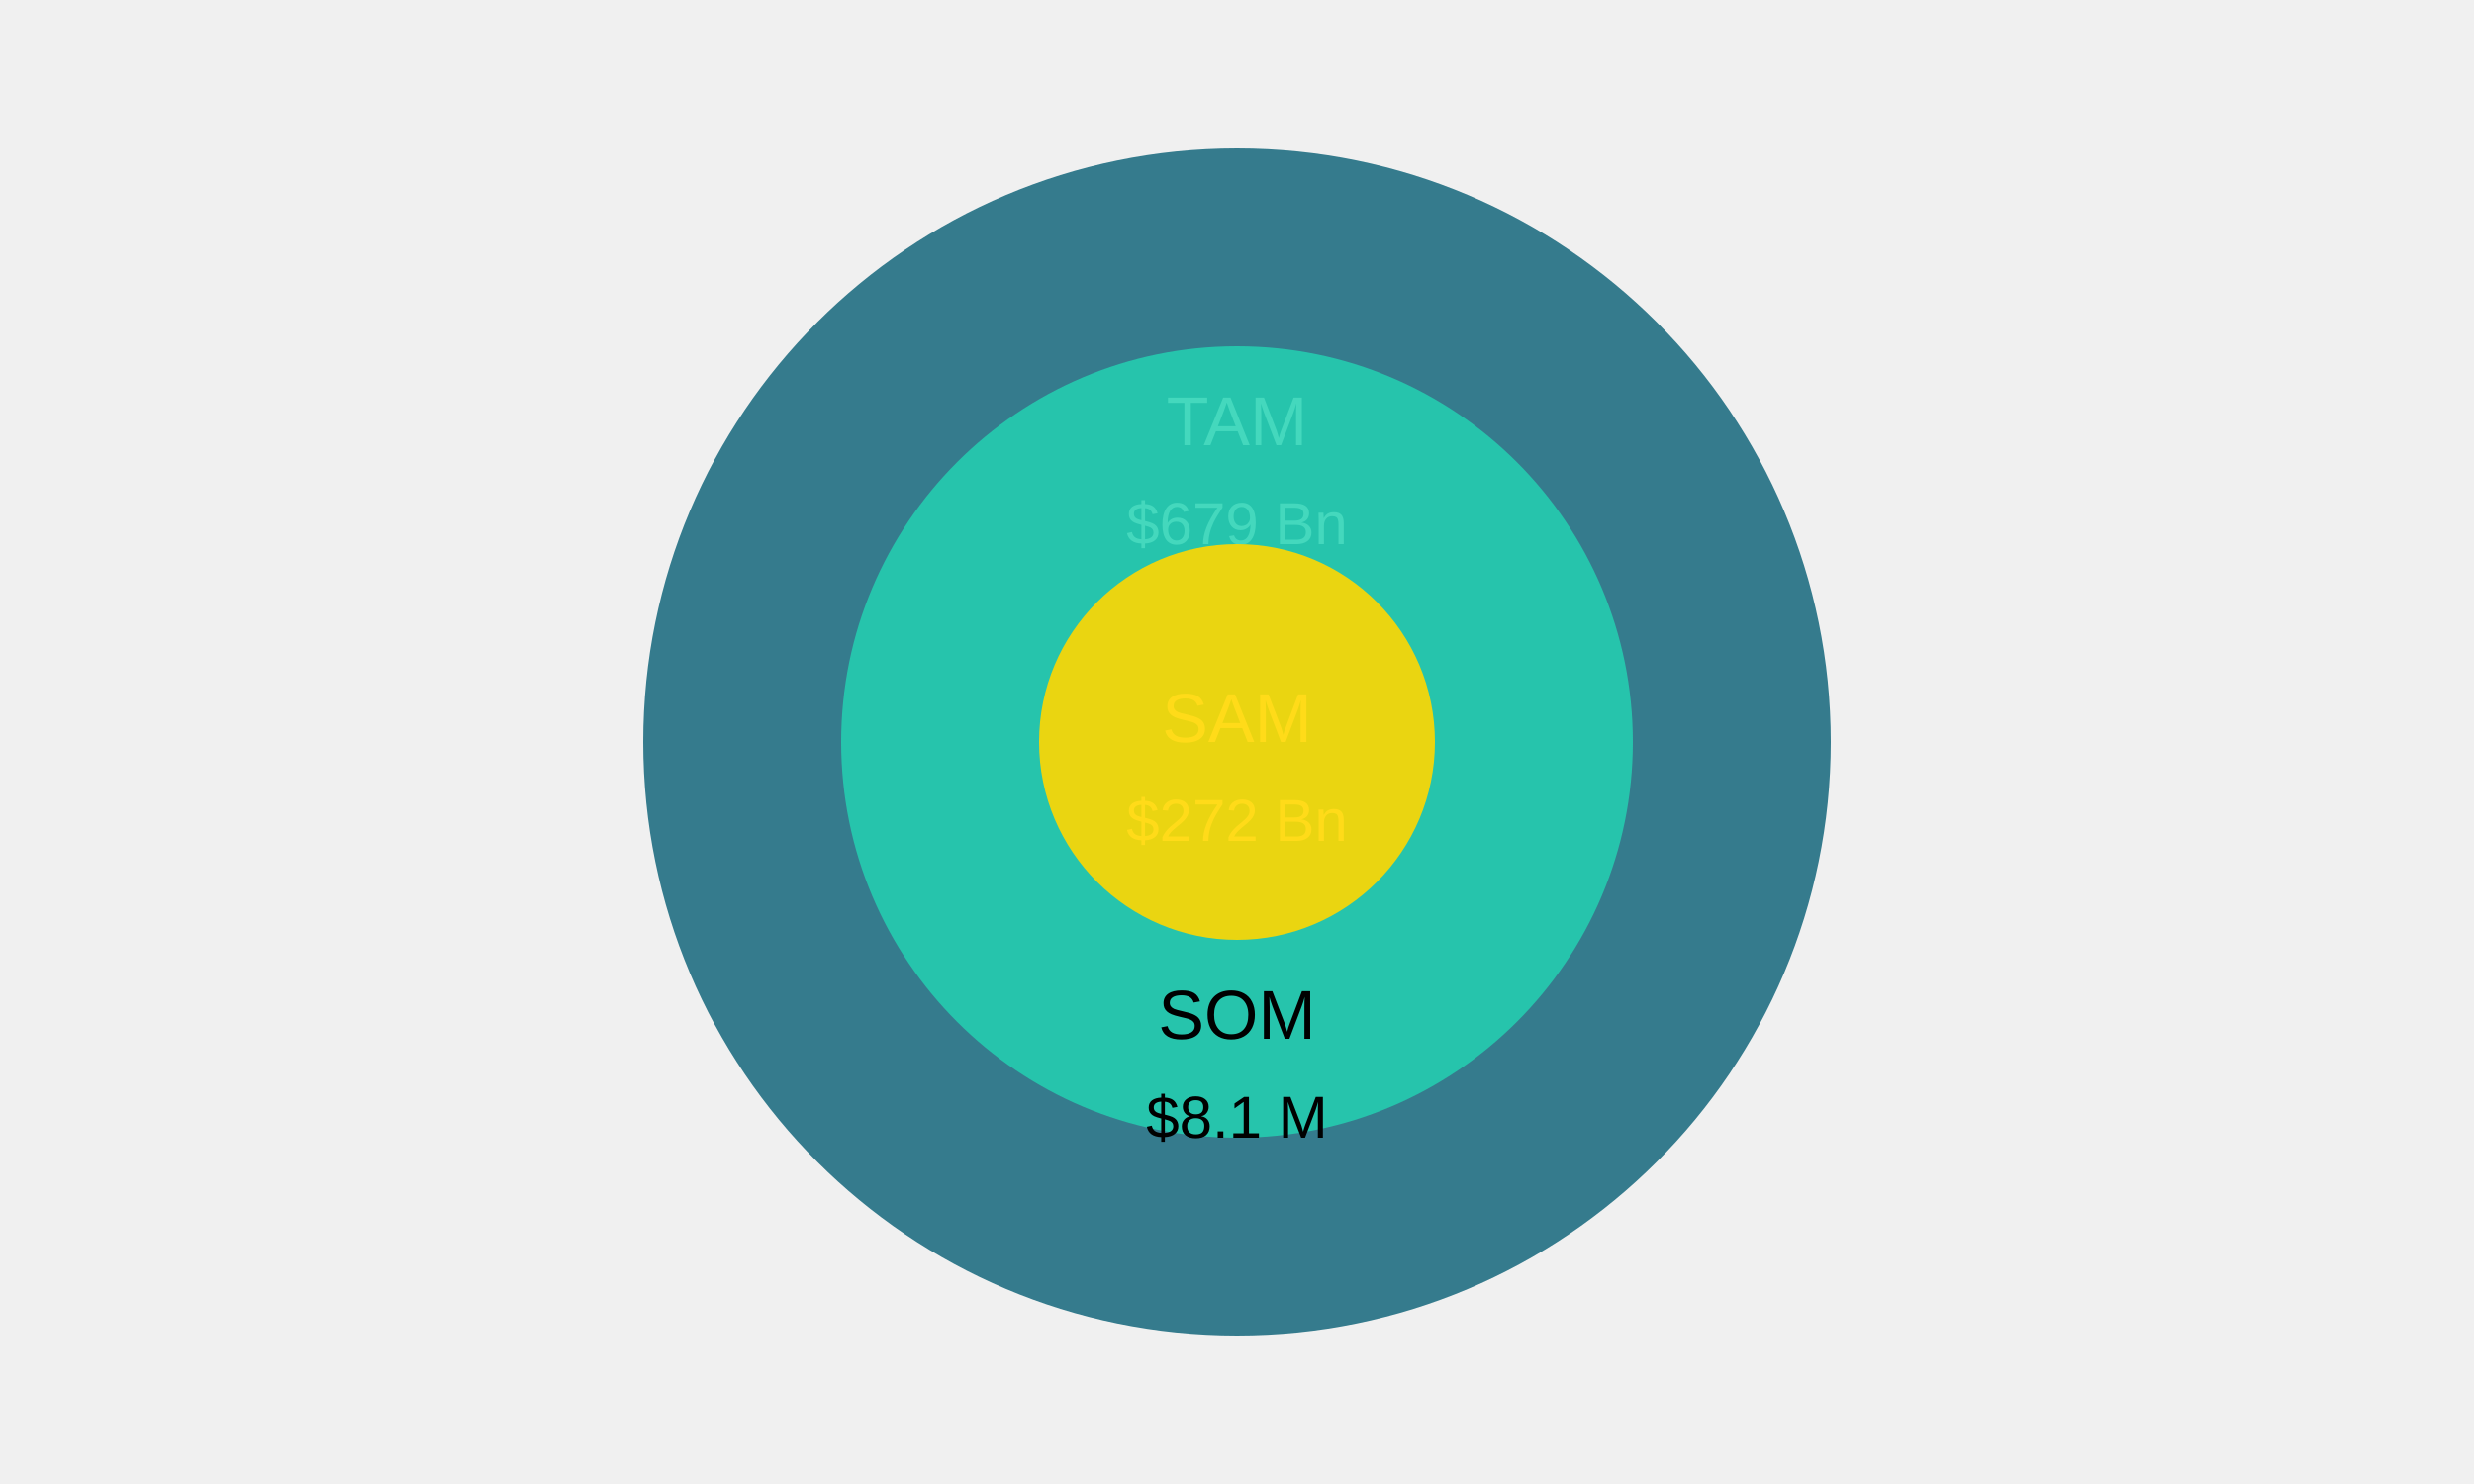
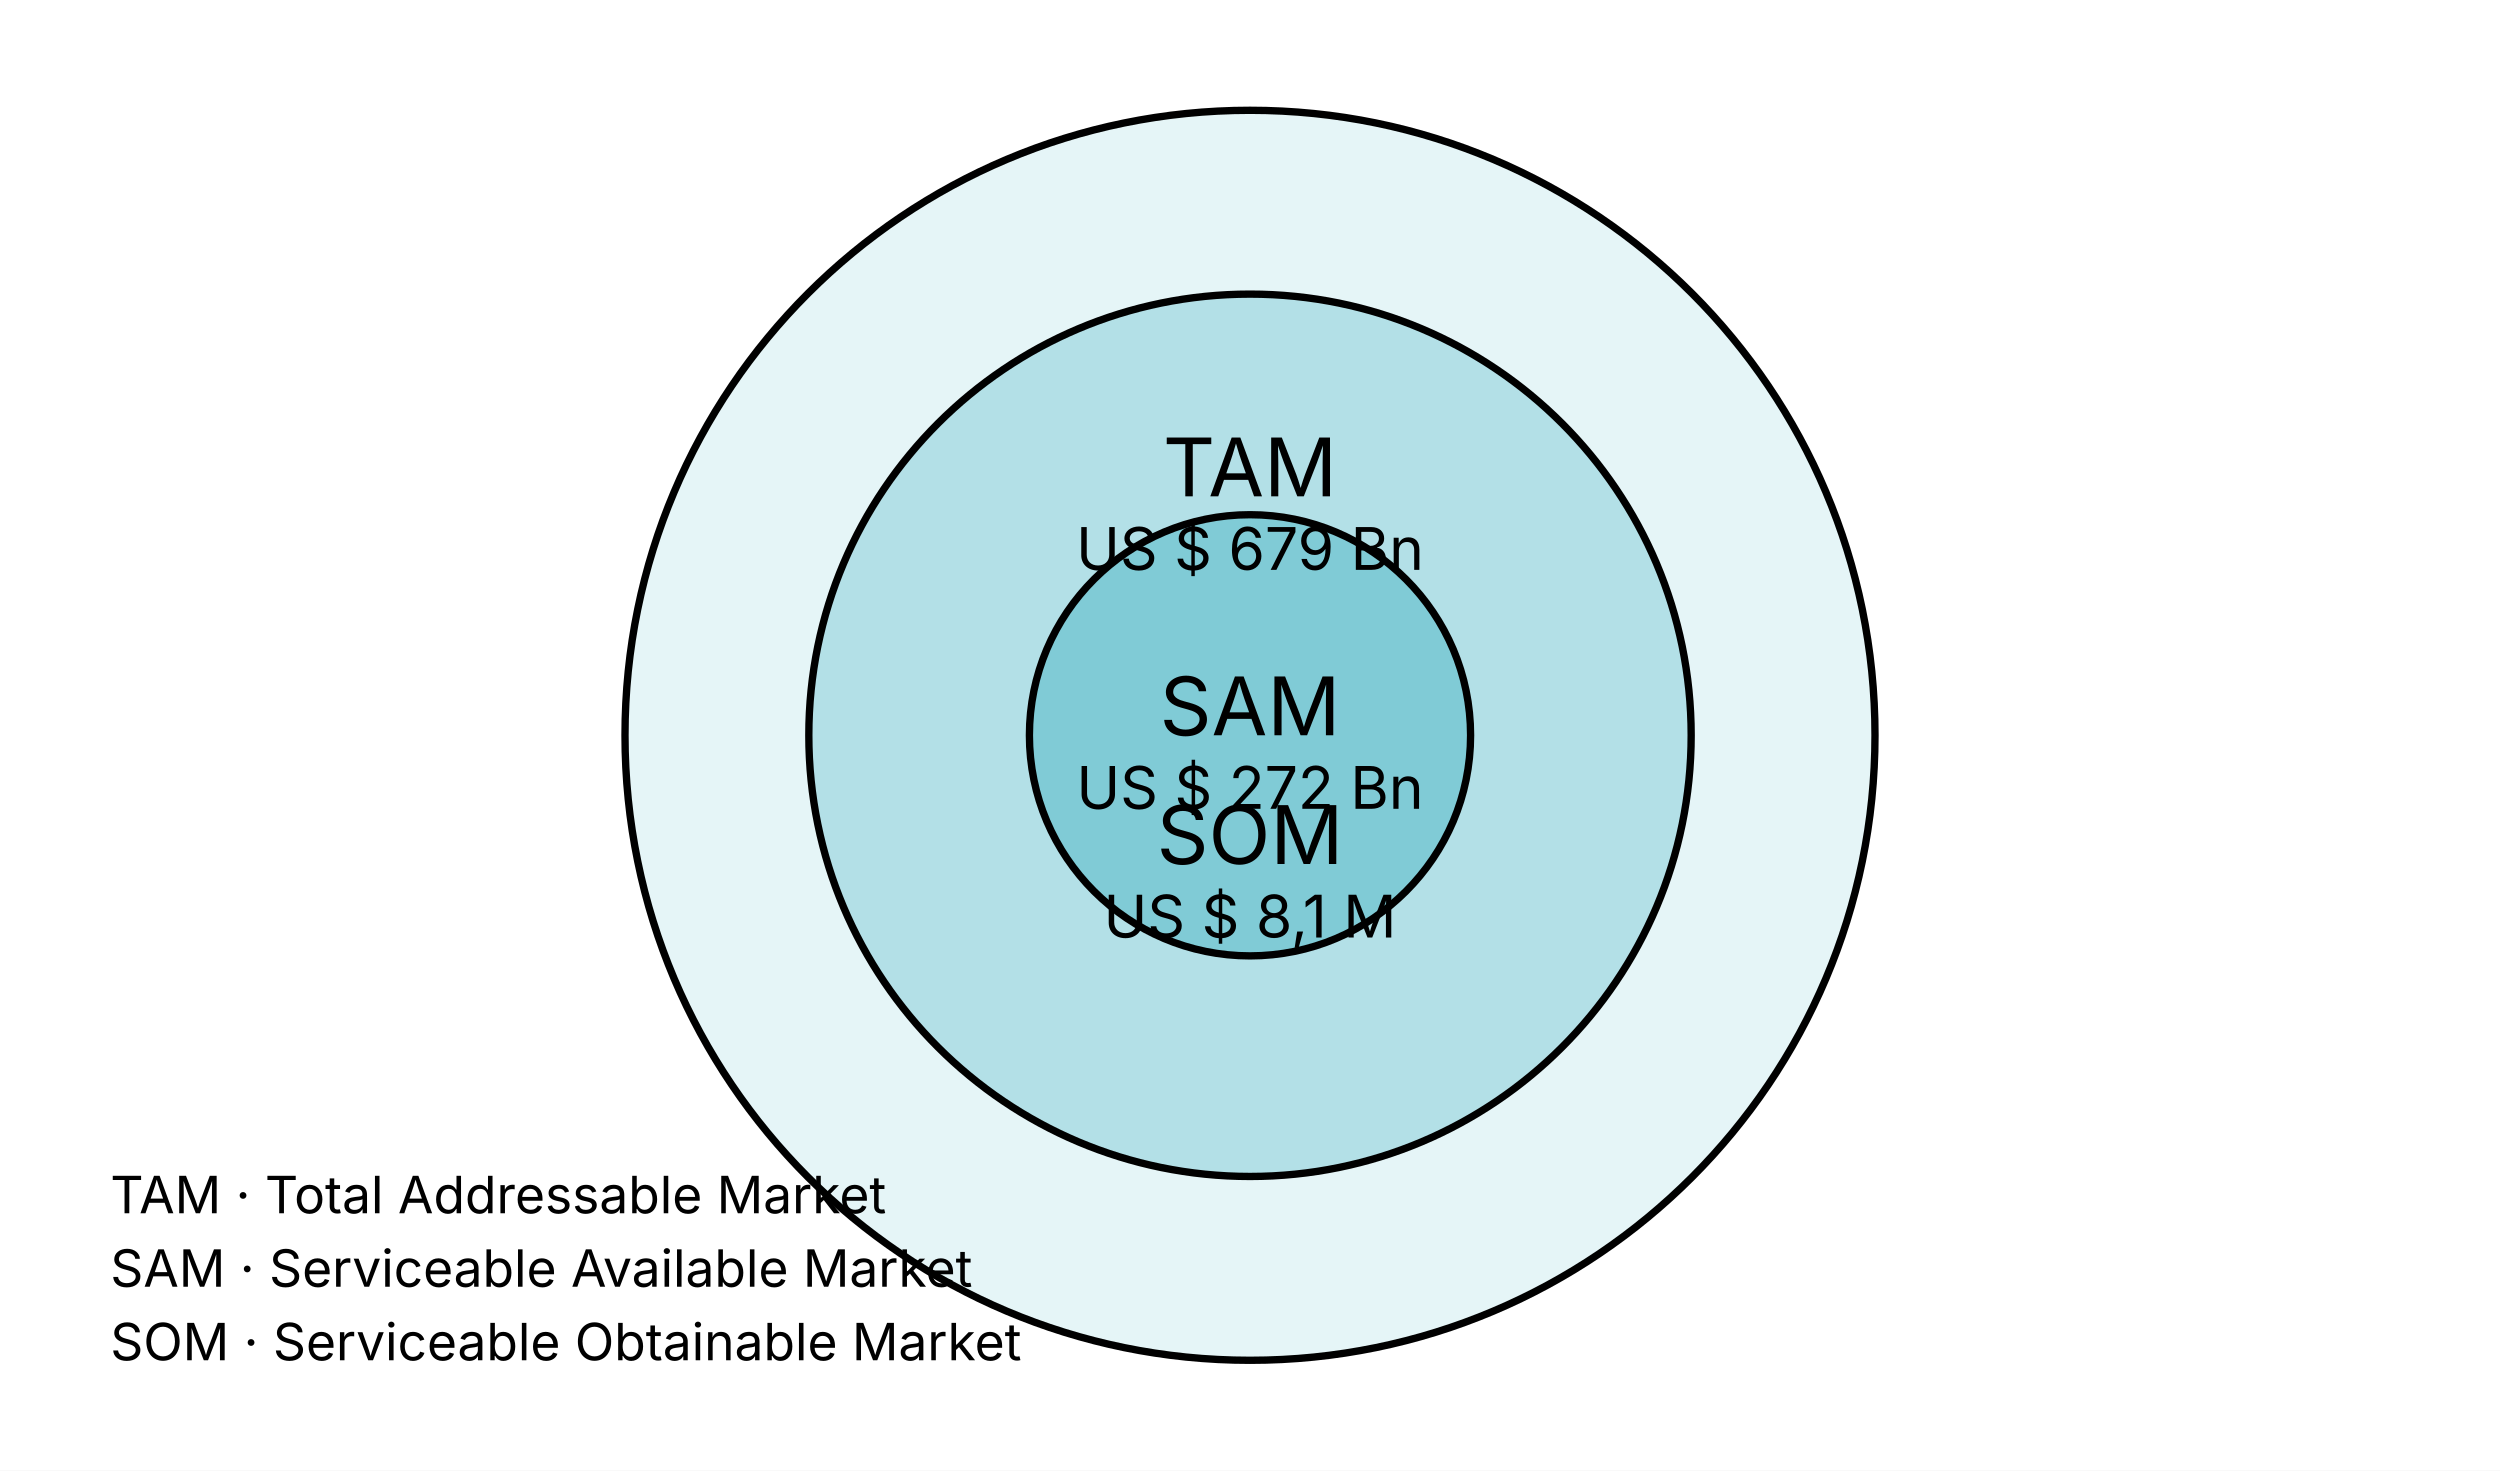
- <svg xmlns="http://www.w3.org/2000/svg" width="500" height="300" font-family="Arial" font-size="12">
-   <circle cx="250" cy="150" r="120" fill="#065e74" opacity="0.8" />
-   <text x="250" y="90" text-anchor="middle" fill="#FFFFFF" font-size="14">TAM</text>
-   <text x="250" y="110" text-anchor="middle" fill="#FFFFFF">$679 Bn</text>
-   <circle cx="250" cy="150" r="80" fill="#23d1b1" opacity="0.85" />
-   <text x="250" y="150" text-anchor="middle" fill="#FFFFFF" font-size="14">SAM</text>
-   <text x="250" y="170" text-anchor="middle" fill="#FFFFFF">$272 Bn</text>
-   <circle cx="250" cy="150" r="40" fill="#FFD700" opacity="0.9" />
-   <text x="250" y="210" text-anchor="middle" fill="#000000" font-size="14">SOM</text>
-   <text x="250" y="230" text-anchor="middle" fill="#000000">$8.1 M</text>
+ <svg xmlns="http://www.w3.org/2000/svg" width="680" height="400" viewBox="0 0 680 400" font-family="Inter, Helvetica, Arial, sans-serif">
+   <rect width="680" height="400" fill="#FFFFFF" />
+   <circle cx="340" cy="200" r="170" fill="#E5F5F7" stroke="#000000" stroke-width="2" />
+   <circle cx="340" cy="200" r="120" fill="#B3E0E7" stroke="#000000" stroke-width="2" />
+   <circle cx="340" cy="200" r="60" fill="#80CBD6" stroke="#000000" stroke-width="2" />
+   <text x="340" y="135" text-anchor="middle" font-size="22" fill="#000000">TAM</text>
+   <text x="340" y="200" text-anchor="middle" font-size="22" fill="#000000">SAM</text>
+   <text x="340" y="235" text-anchor="middle" font-size="22" fill="#000000">SOM</text>
+   <text x="340" y="155" text-anchor="middle" font-size="16" fill="#000000">US $ 679 Bn</text>
+   <text x="340" y="220" text-anchor="middle" font-size="16" fill="#000000">US $ 272 Bn</text>
+   <text x="340" y="255" text-anchor="middle" font-size="16" fill="#000000">US $ 8,1 M</text>
+   <text x="30" y="330" font-size="14" fill="#000000">
+     TAM · Total Addressable Market
+   </text>
+   <text x="30" y="350" font-size="14" fill="#000000">
+     SAM · Serviceable Available Market
+   </text>
+   <text x="30" y="370" font-size="14" fill="#000000">
+     SOM · Serviceable Obtainable Market
+   </text>
</svg>
